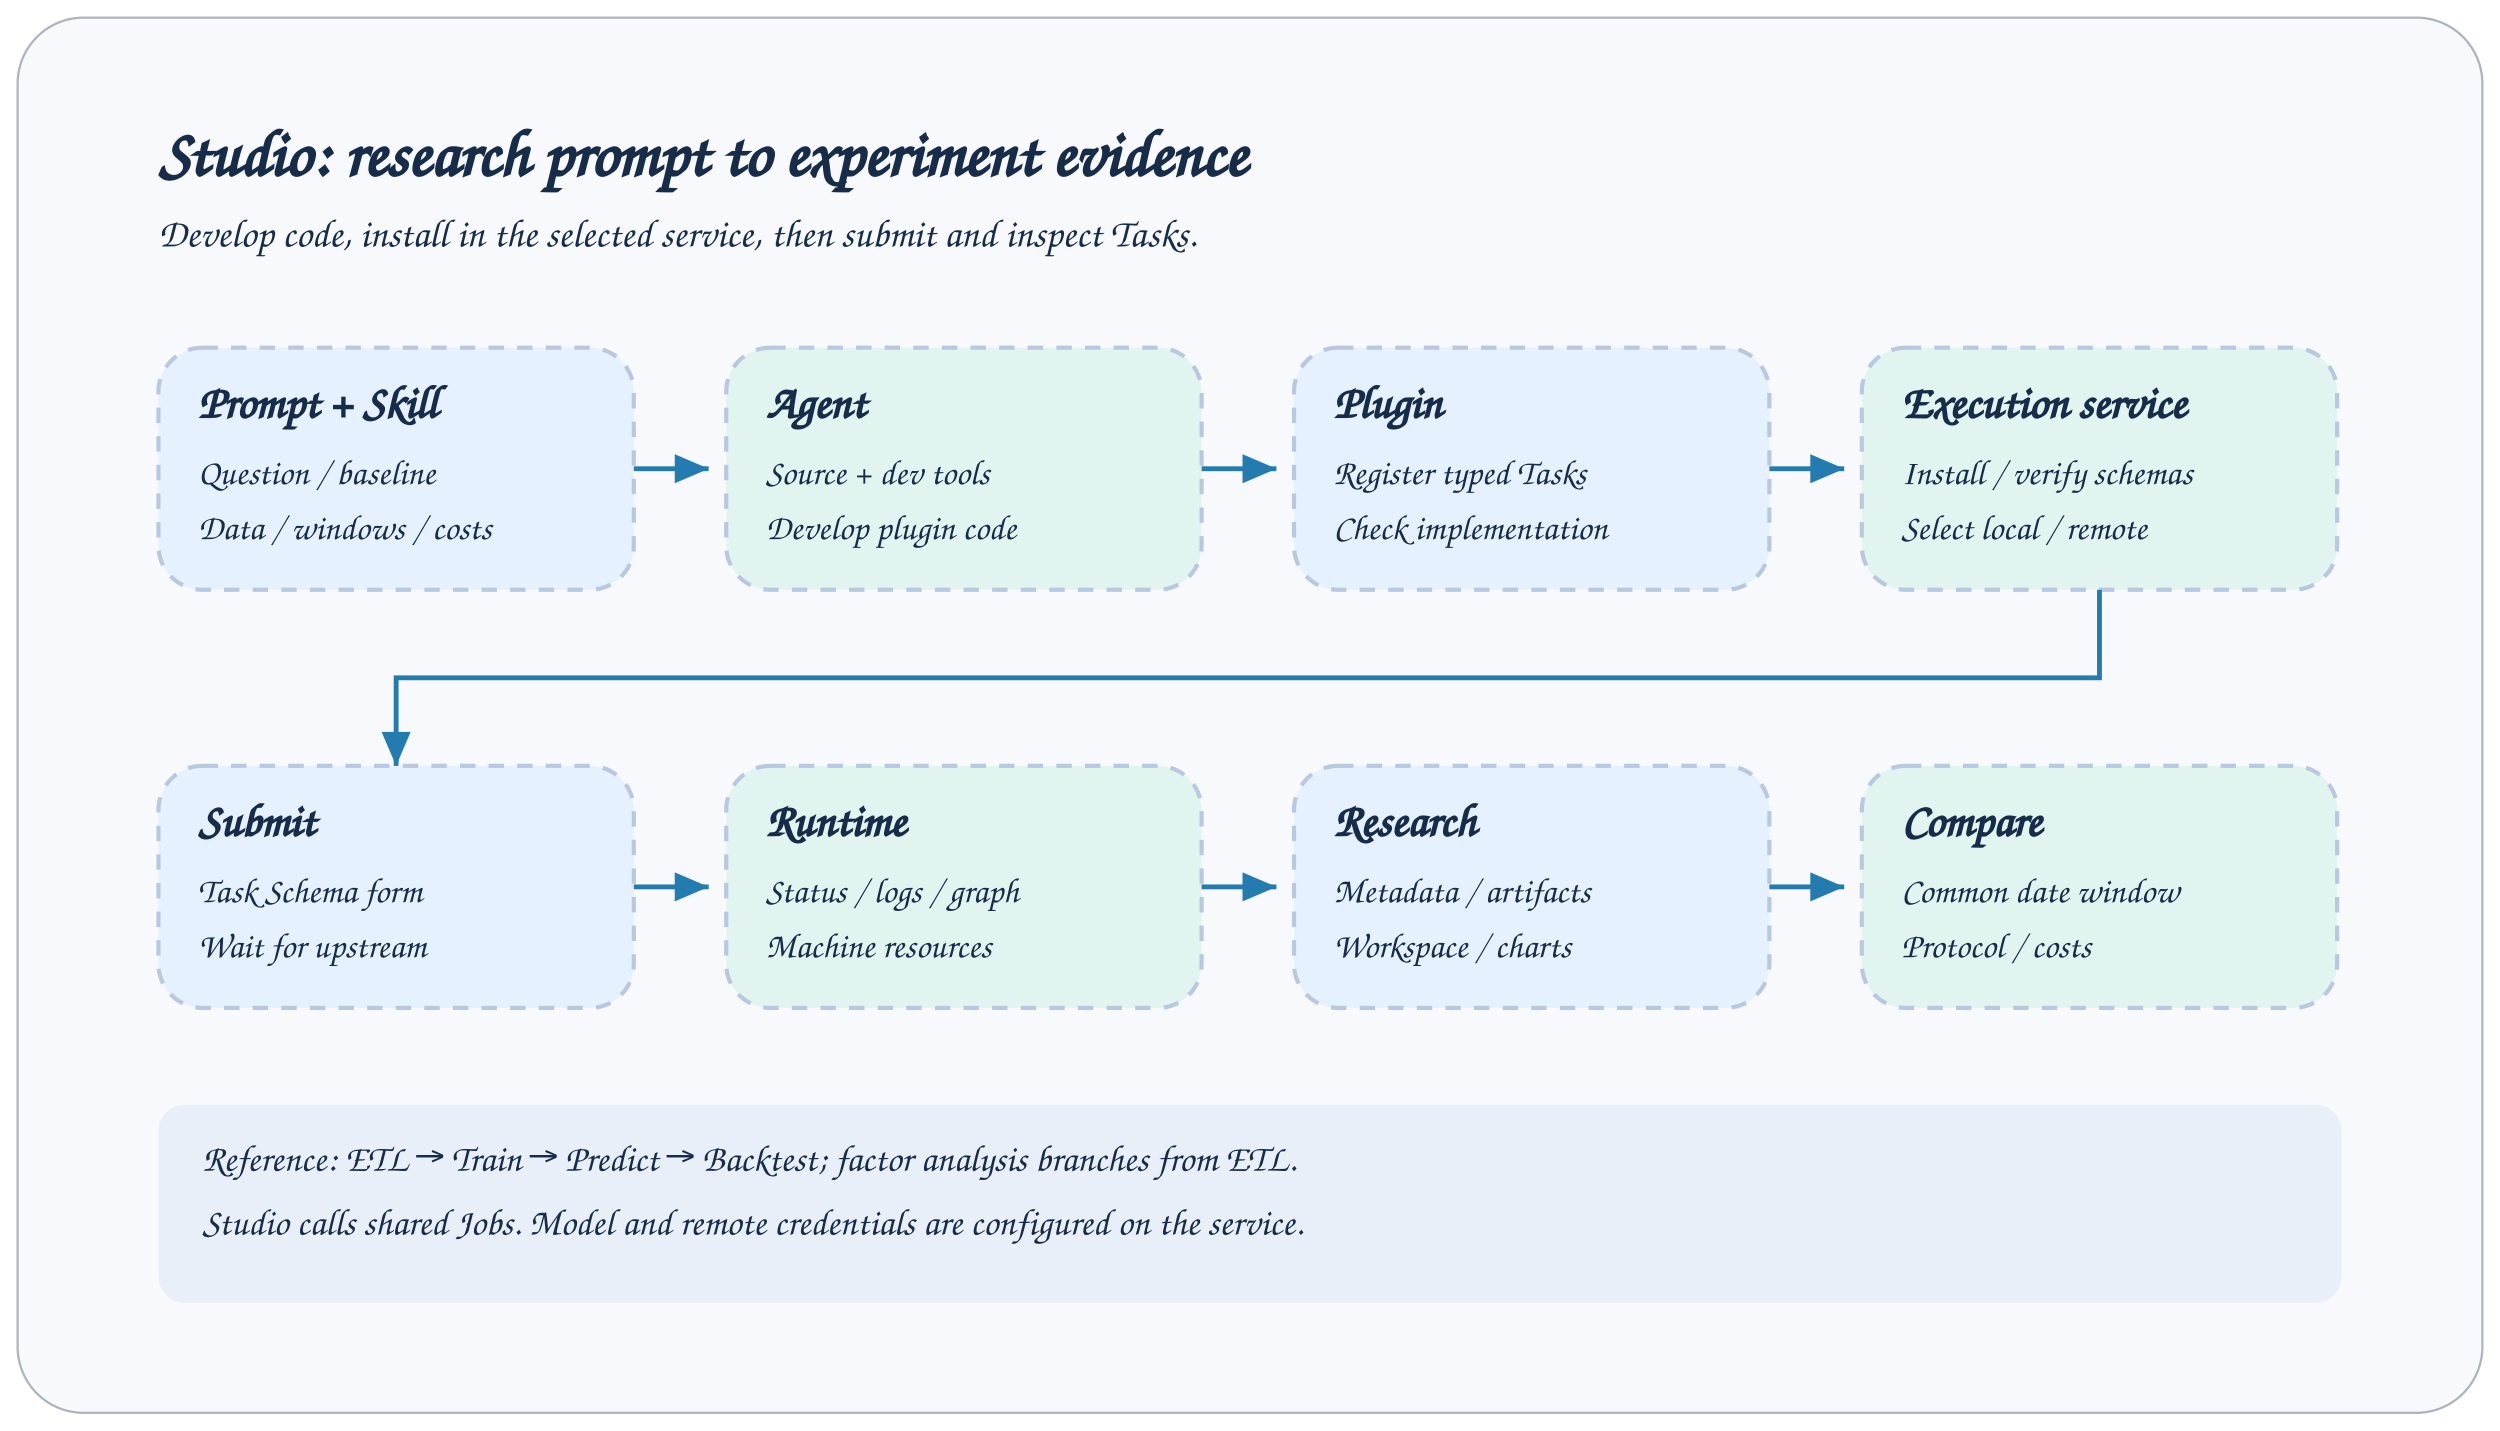
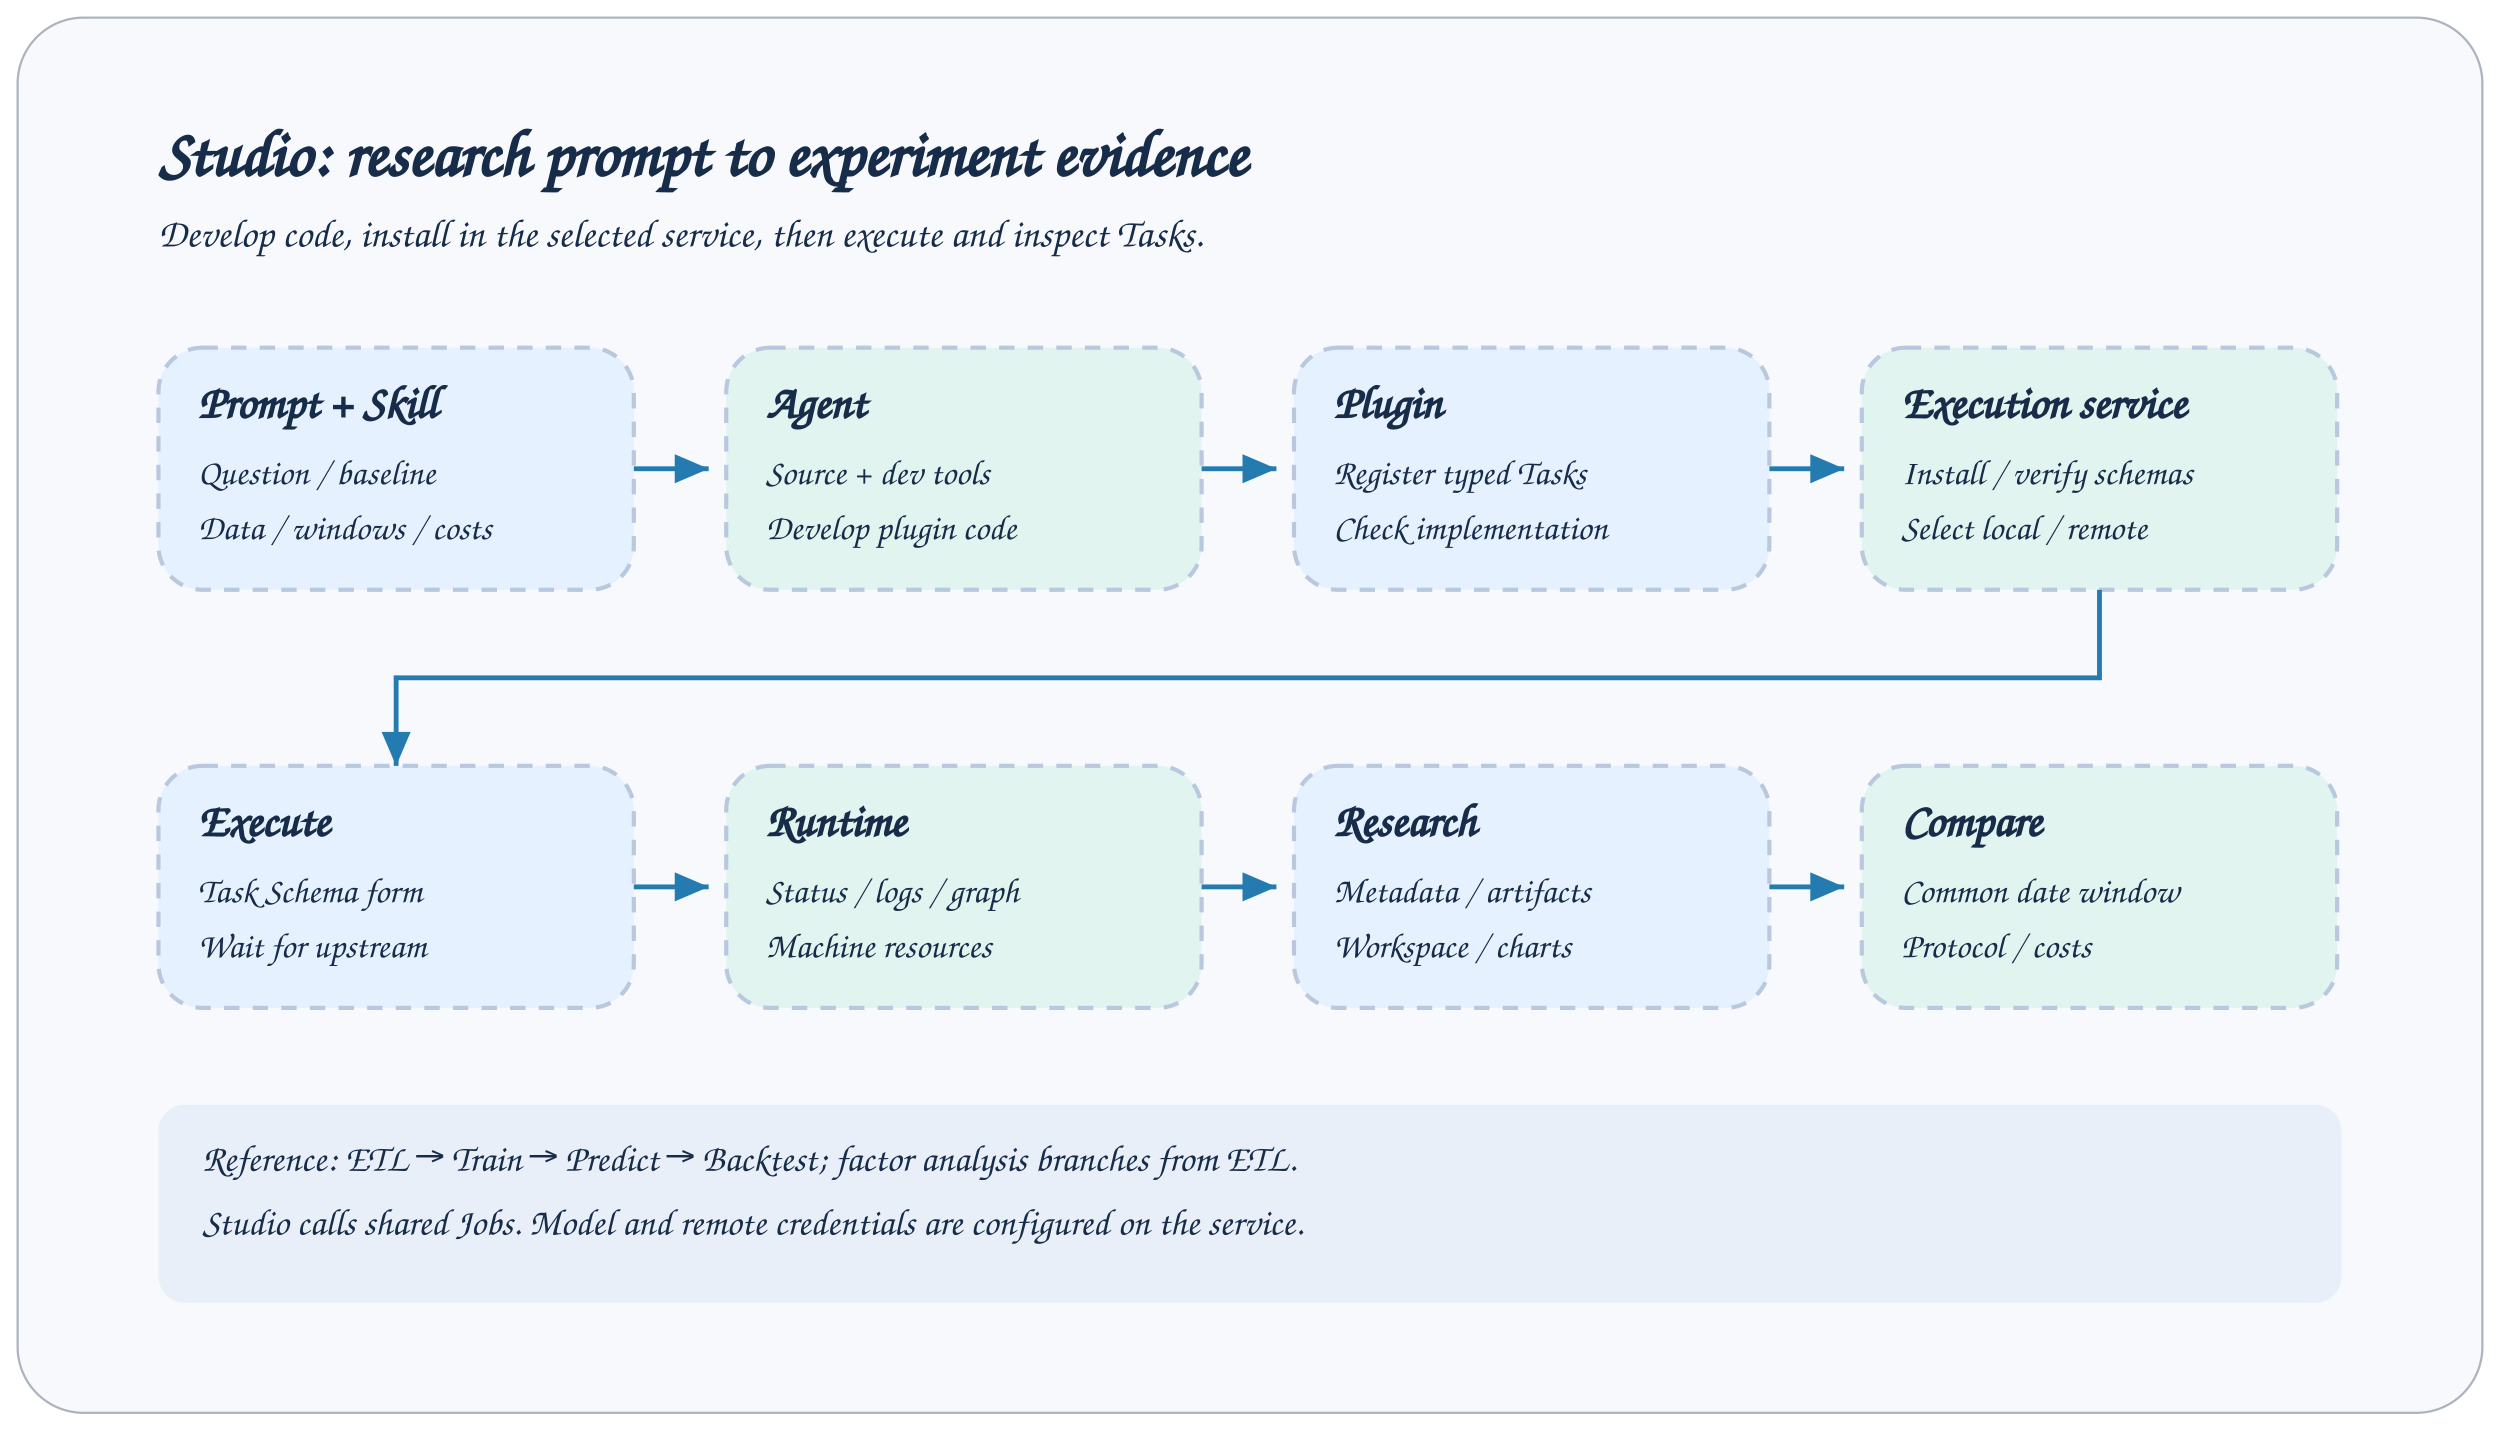
<svg xmlns="http://www.w3.org/2000/svg" width="1136" height="650" viewBox="0 0 1136 650" role="img" aria-labelledby="title desc">
  <defs>
    <marker id="arrow" viewBox="0 0 8 6" refX="7" refY="3" markerWidth="8" markerHeight="6" orient="auto">
      <path d="M0 0L7 3L0 6Z" fill="#247baf" />
    </marker>
  </defs>
  <rect x="8" y="8" width="1120" height="634" rx="30" fill="#f7f9fc" stroke="#172c49" stroke-opacity="0.35" />
  <g transform="translate(28 28)" font-family="'Comic Sans MS', 'Chalkboard SE', 'Comic Neue', cursive" fill="#172c49" data-diagram-content="true">
    <text x="44" y="52" font-size="30" font-weight="700">Studio: research prompt to experiment evidence</text>
-     <text x="44" y="84" font-size="18">Develop code, install in the selected service, then submit and inspect Tasks.</text>
+     <text x="44" y="84" font-size="18">Develop code, install in the selected service, then execute and inspect Tasks.</text>
    <rect x="44" y="130" width="216" height="110" rx="20" fill="#e6f1ff" stroke="#b8c8df" stroke-width="1.9" stroke-dasharray="7 6" />
    <text x="62" y="162" font-size="21" font-weight="700">Prompt + Skill</text>
    <text x="62" y="192" font-size="16">Question / baseline</text>
    <text x="62" y="217" font-size="16">Data / windows / costs</text>
    <rect x="302" y="130" width="216" height="110" rx="20" fill="#e2f4f0" stroke="#b8c8df" stroke-width="1.9" stroke-dasharray="7 6" />
    <text x="320" y="162" font-size="21" font-weight="700">Agent</text>
    <text x="320" y="192" font-size="16">Source + dev tools</text>
    <text x="320" y="217" font-size="16">Develop plugin code</text>
    <rect x="560" y="130" width="216" height="110" rx="20" fill="#e6f1ff" stroke="#b8c8df" stroke-width="1.9" stroke-dasharray="7 6" />
    <text x="578" y="162" font-size="21" font-weight="700">Plugin</text>
    <text x="578" y="192" font-size="16">Register typed Tasks</text>
    <text x="578" y="217" font-size="16">Check implementation</text>
    <rect x="818" y="130" width="216" height="110" rx="20" fill="#e2f4f0" stroke="#b8c8df" stroke-width="1.9" stroke-dasharray="7 6" />
    <text x="836" y="162" font-size="21" font-weight="700">Execution service</text>
    <text x="836" y="192" font-size="16">Install / verify schemas</text>
    <text x="836" y="217" font-size="16">Select local / remote</text>
    <rect x="44" y="320" width="216" height="110" rx="20" fill="#e6f1ff" stroke="#b8c8df" stroke-width="1.9" stroke-dasharray="7 6" />
-     <text x="62" y="352" font-size="21" font-weight="700">Submit</text>
+     <text x="62" y="352" font-size="21" font-weight="700">Execute</text>
    <text x="62" y="382" font-size="16">Task Schema form</text>
    <text x="62" y="407" font-size="16">Wait for upstream</text>
    <rect x="302" y="320" width="216" height="110" rx="20" fill="#e2f4f0" stroke="#b8c8df" stroke-width="1.9" stroke-dasharray="7 6" />
    <text x="320" y="352" font-size="21" font-weight="700">Runtime</text>
    <text x="320" y="382" font-size="16">Status / logs / graph</text>
    <text x="320" y="407" font-size="16">Machine resources</text>
    <rect x="560" y="320" width="216" height="110" rx="20" fill="#e6f1ff" stroke="#b8c8df" stroke-width="1.9" stroke-dasharray="7 6" />
    <text x="578" y="352" font-size="21" font-weight="700">Research</text>
    <text x="578" y="382" font-size="16">Metadata / artifacts</text>
    <text x="578" y="407" font-size="16">Workspace / charts</text>
    <rect x="818" y="320" width="216" height="110" rx="20" fill="#e2f4f0" stroke="#b8c8df" stroke-width="1.9" stroke-dasharray="7 6" />
    <text x="836" y="352" font-size="21" font-weight="700">Compare</text>
    <text x="836" y="382" font-size="16">Common date window</text>
    <text x="836" y="407" font-size="16">Protocol / costs</text>
    <path d="M260 185H294" fill="none" stroke="#247baf" stroke-width="2.2" marker-end="url(#arrow)" />
    <path d="M518 185H552" fill="none" stroke="#247baf" stroke-width="2.2" marker-end="url(#arrow)" />
    <path d="M776 185H810" fill="none" stroke="#247baf" stroke-width="2.2" marker-end="url(#arrow)" />
    <path d="M260 375H294" fill="none" stroke="#247baf" stroke-width="2.2" marker-end="url(#arrow)" />
    <path d="M518 375H552" fill="none" stroke="#247baf" stroke-width="2.2" marker-end="url(#arrow)" />
    <path d="M776 375H810" fill="none" stroke="#247baf" stroke-width="2.2" marker-end="url(#arrow)" />
    <path d="M926 240V280H152V320" fill="none" stroke="#247baf" stroke-width="2.2" marker-end="url(#arrow)" />
    <rect x="44" y="474" width="992" height="90" rx="12" fill="#e9eff8" />
    <text x="64" y="504" font-size="17">Reference: ETL → Train → Predict → Backtest; factor analysis branches from ETL.</text>
    <text x="64" y="533" font-size="17">Studio calls shared Jobs. Model and remote credentials are configured on the service.</text>
  </g>
</svg>
